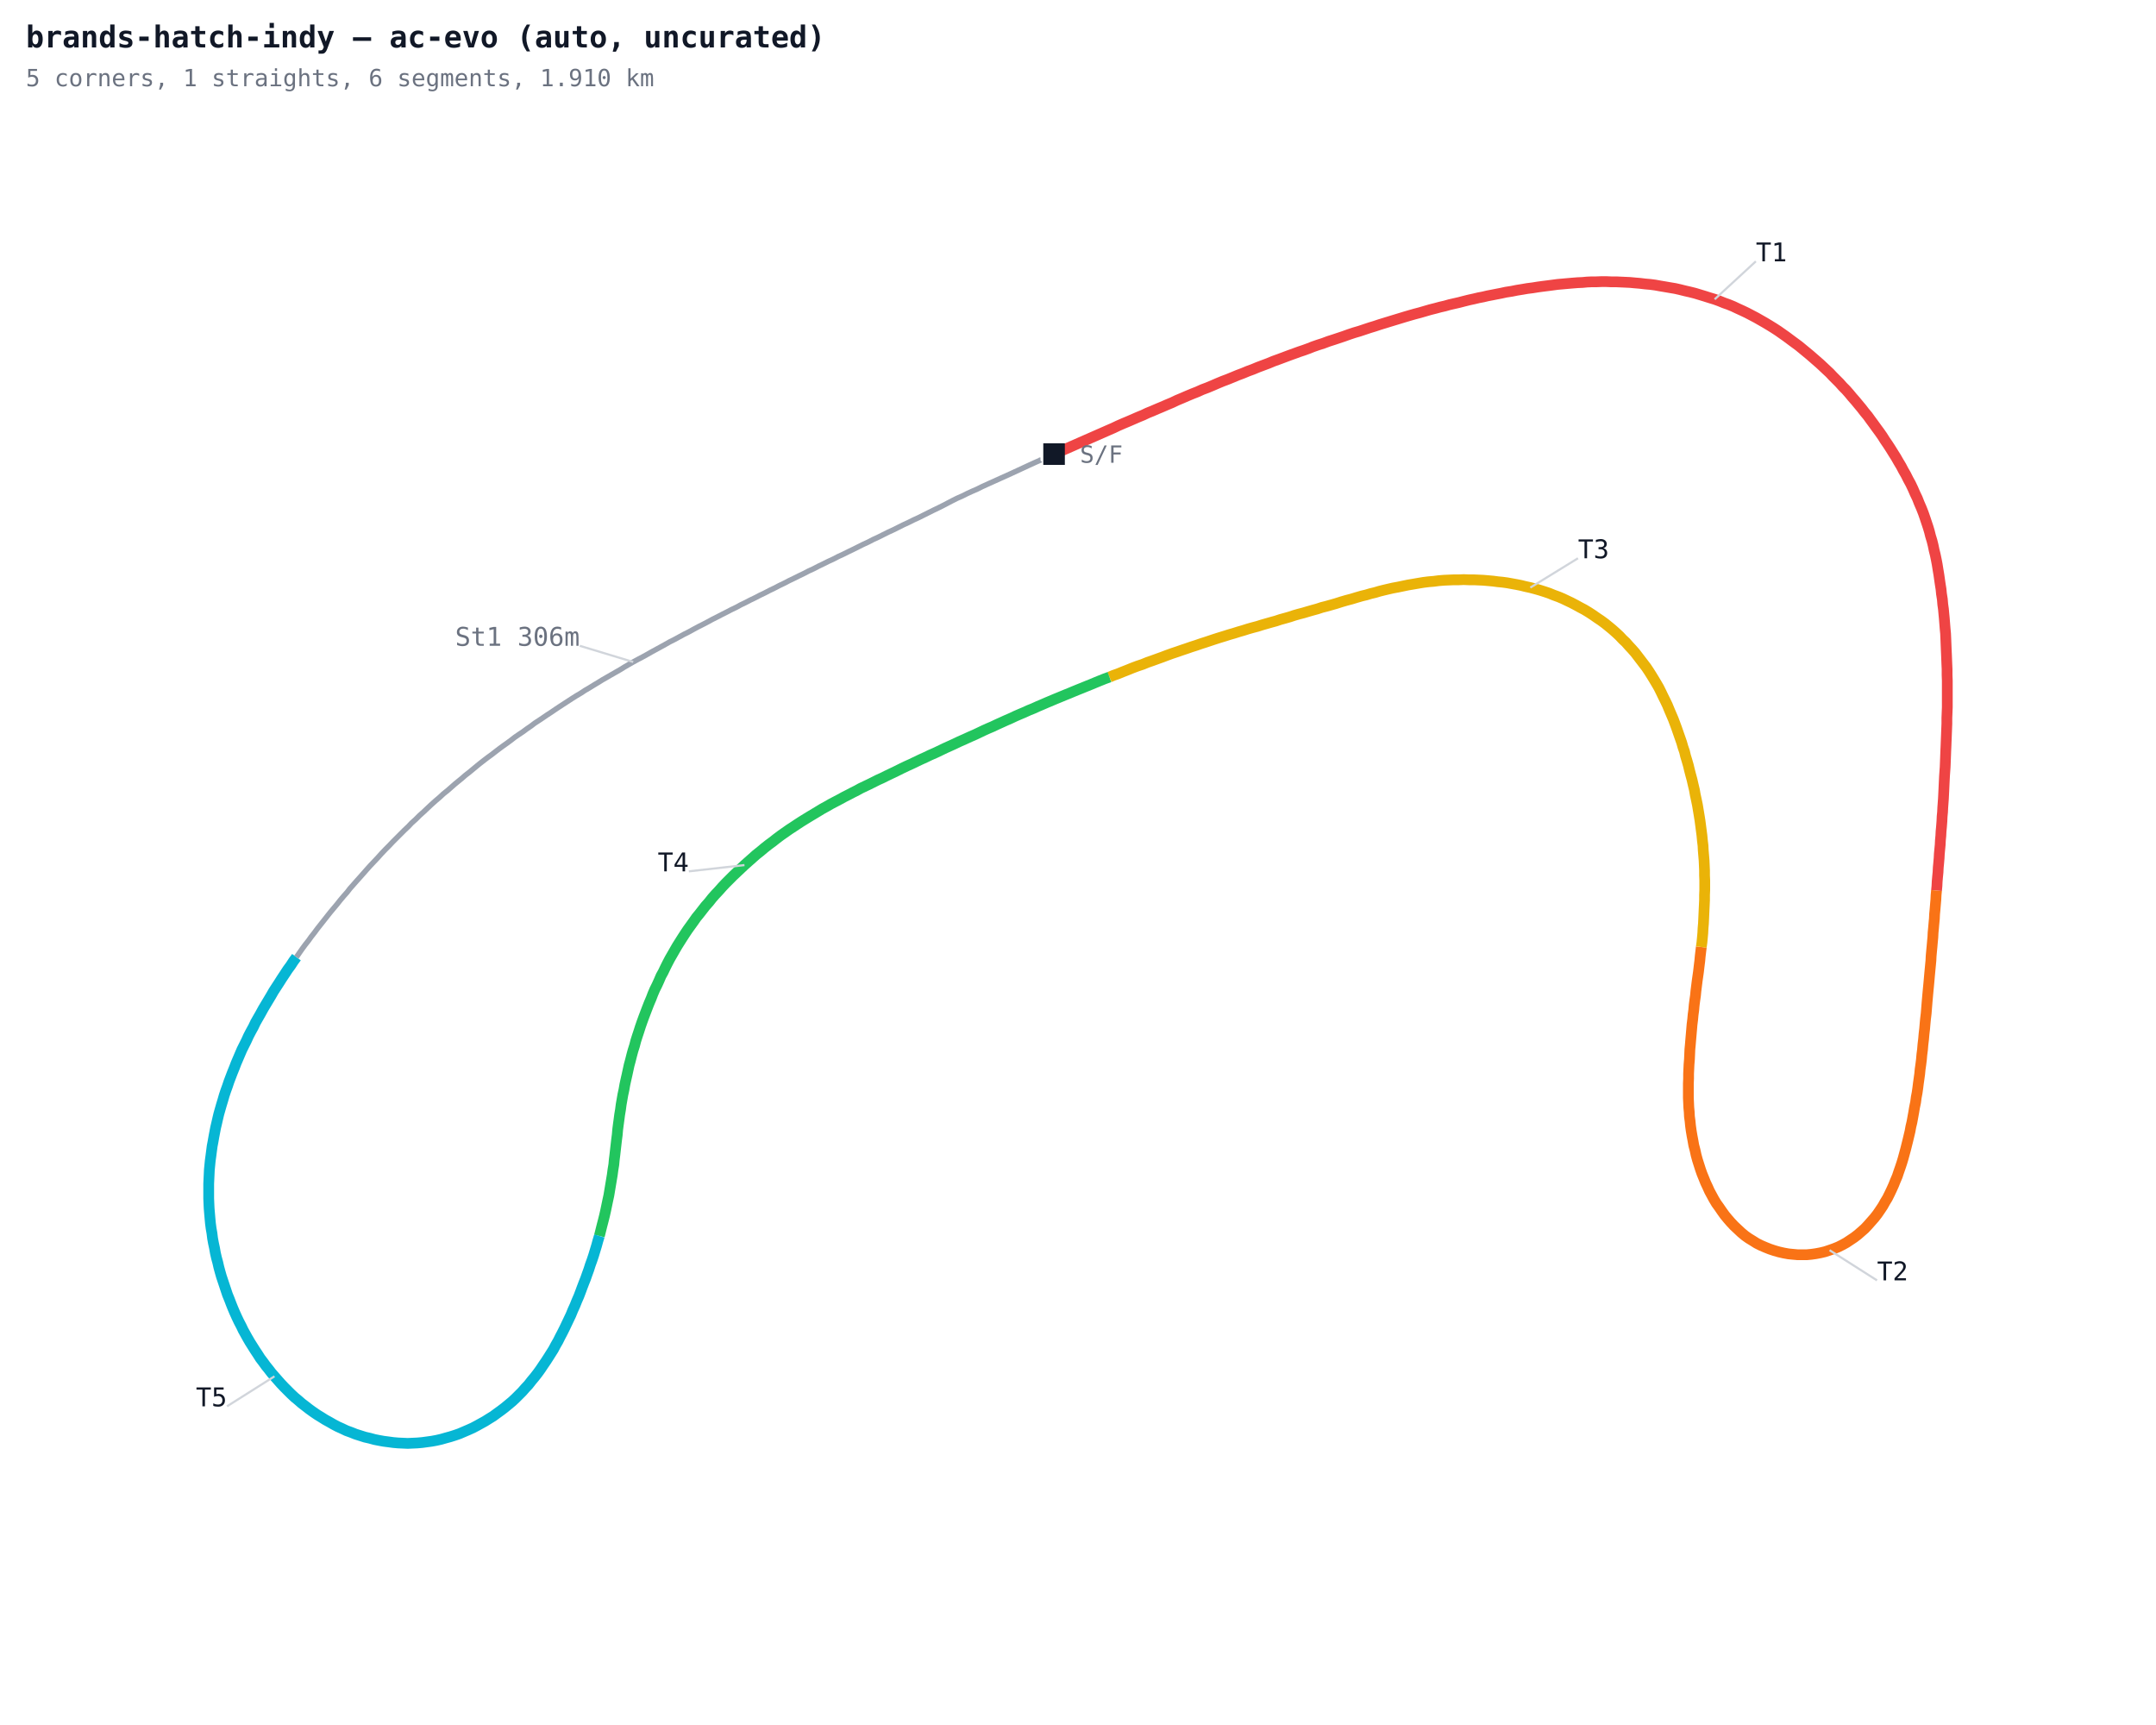
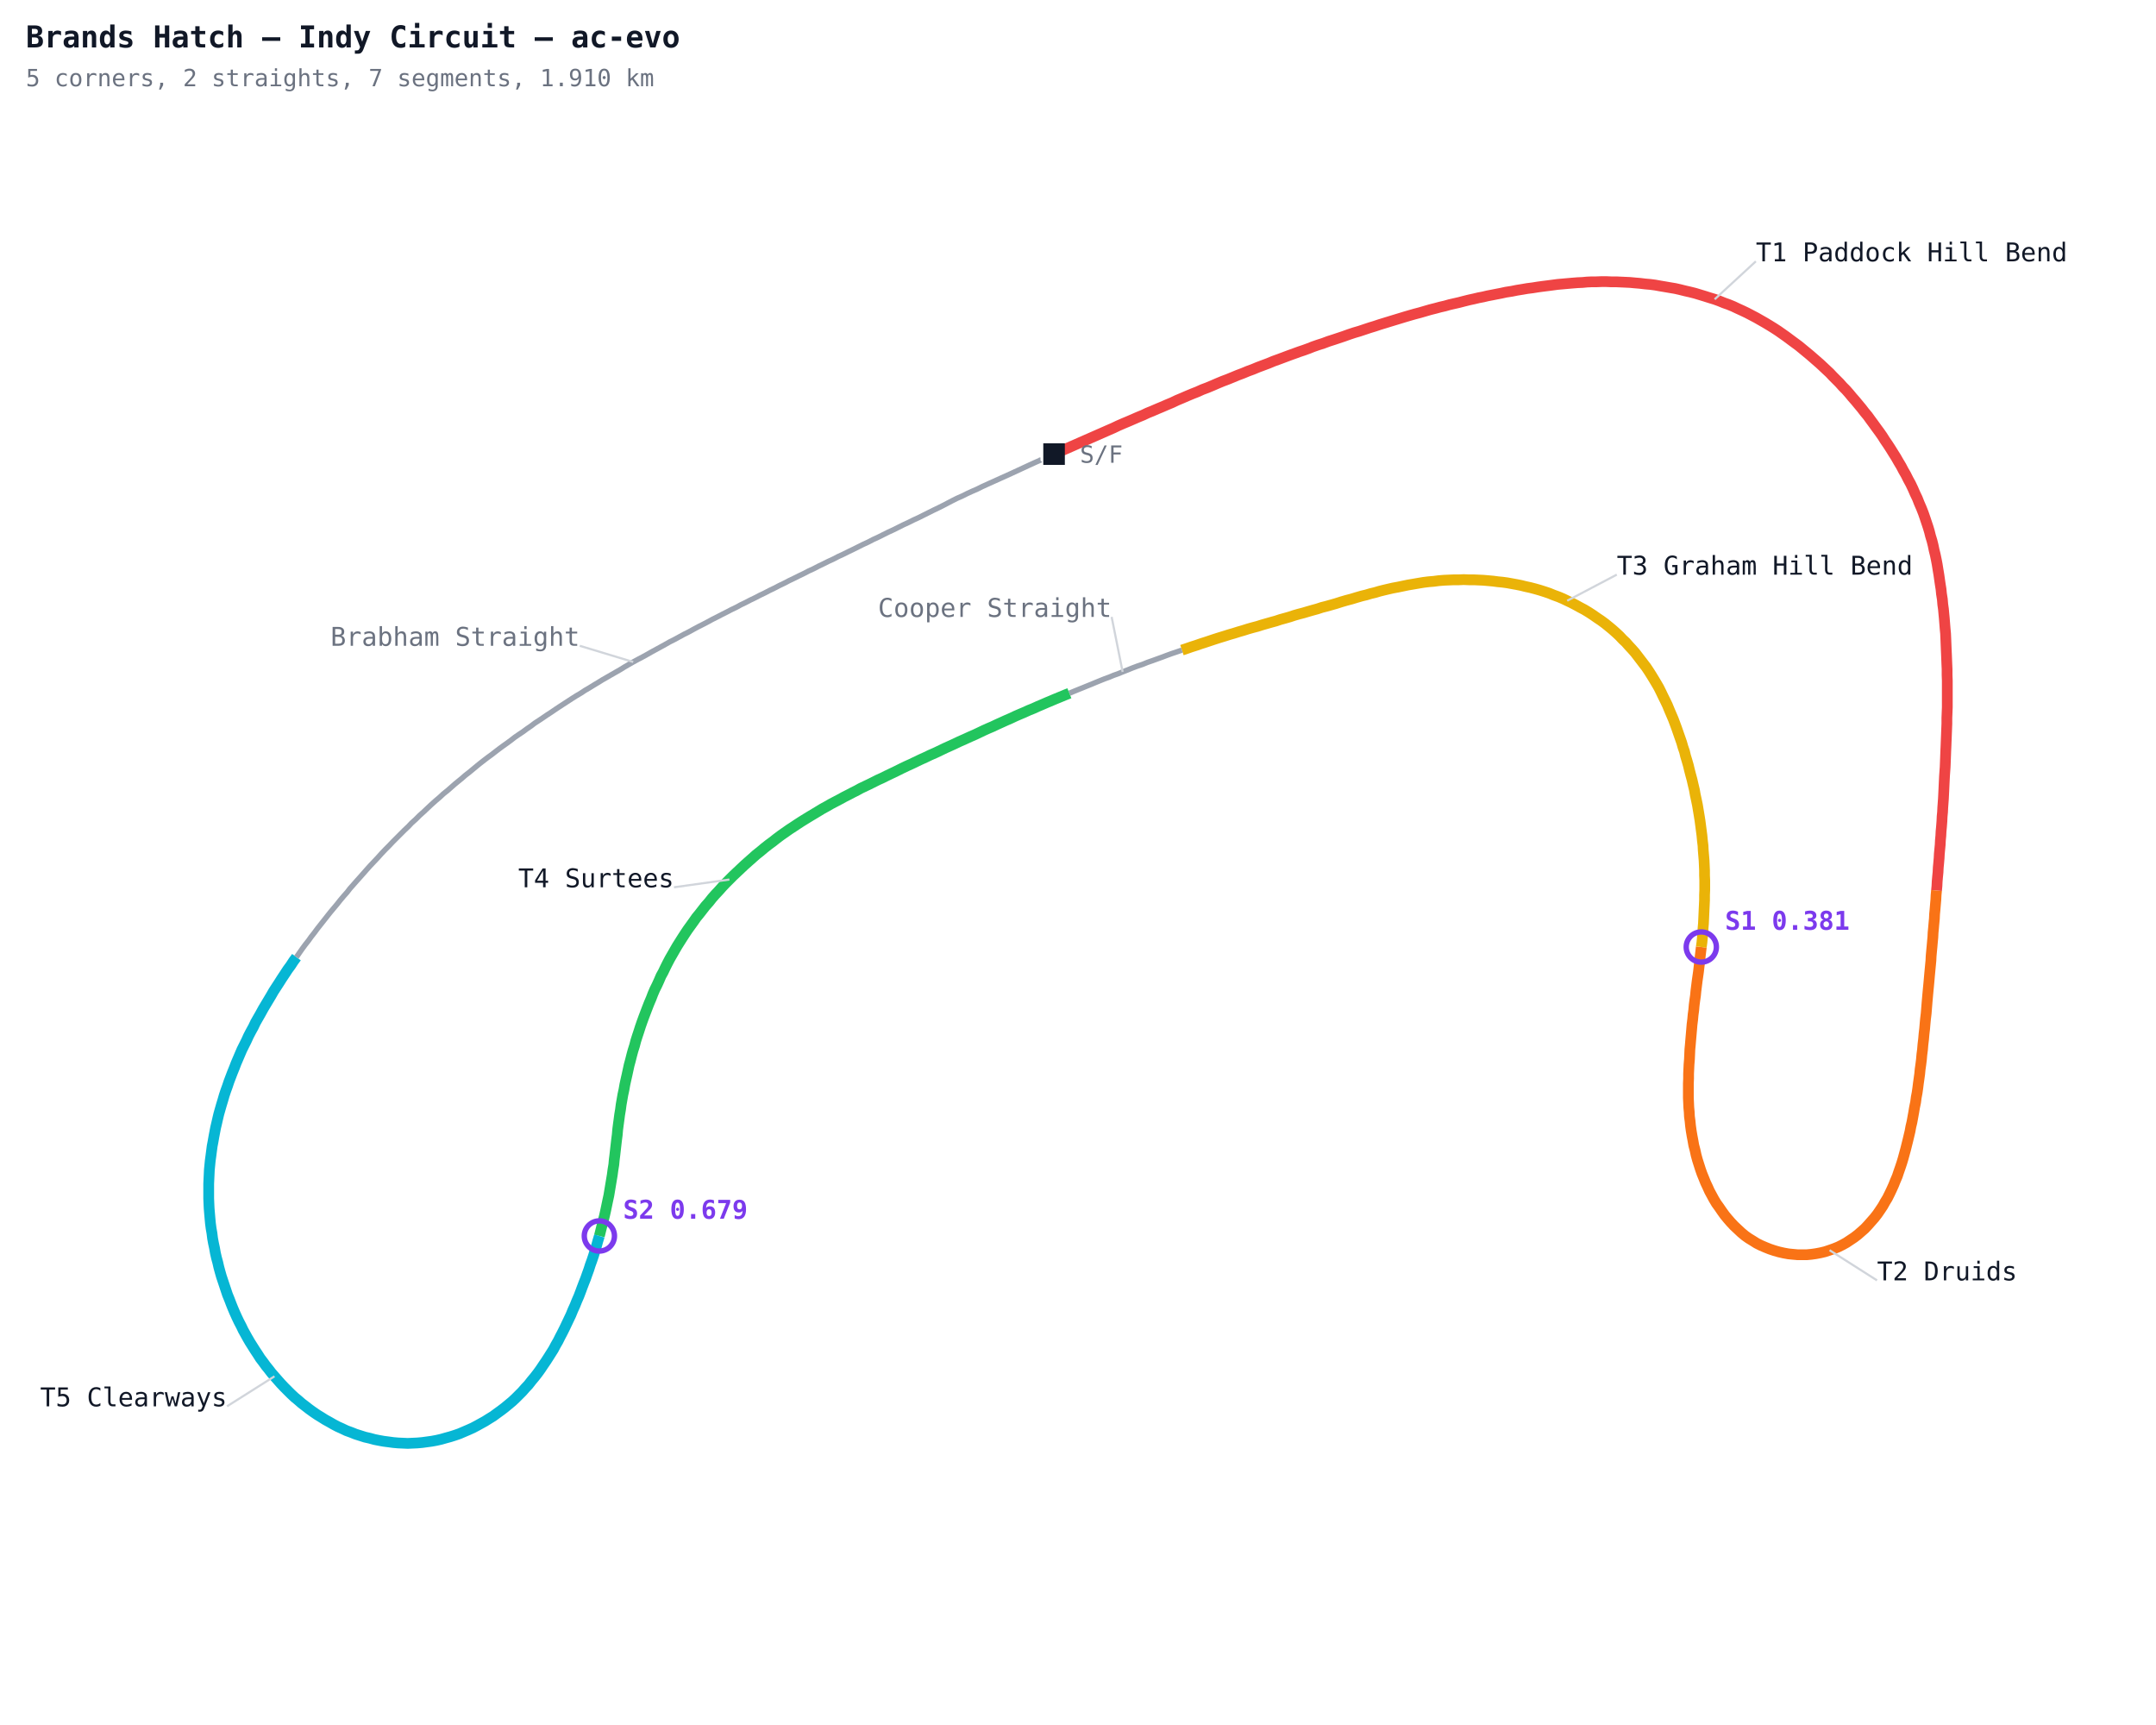
<svg xmlns="http://www.w3.org/2000/svg" width="1000" height="800" viewBox="0 0 1000 800">
  <defs>
    <style>
      .name { font-family: monospace; font-size: 12px; }
      .sector { font-family: monospace; font-size: 12px; fill: #7c3aed; font-weight: bold; }
      .title { font-family: monospace; font-size: 14px; fill: #111827; font-weight: bold; }
      .sub { font-family: monospace; font-size: 11px; fill: #6b7280; }
    </style>
  </defs>
  <rect width="1000" height="800" fill="#ffffff" />
  <polyline fill="none" stroke="#ef4444" stroke-width="5" points="488.9,210.6 488.9,210.6 488.9,210.5 489.2,210.4 489.8,210.2 491.3,209.5 494.1,208.3 500.9,205.3 514.1,199.5 516.4,198.5 518.7,197.4 521.0,196.4 523.4,195.4 525.7,194.4 528.0,193.4 530.2,192.5 532.3,191.5 534.3,190.7 536.6,189.7 539.0,188.7 541.3,187.7 543.7,186.7 546.0,185.6 548.4,184.6 550.7,183.6 553.1,182.6 555.4,181.7 557.6,180.7 560.0,179.8 562.4,178.8 564.7,177.8 567.1,176.8 569.5,175.9 571.7,175.0 574.1,174.0 576.5,173.1 578.9,172.1 581.1,171.3 583.5,170.3 585.9,169.4 588.3,168.5 590.7,167.5 593.2,166.6 595.6,165.7 598.0,164.8 600.5,163.9 602.7,163.1 604.8,162.4 607.0,161.6 609.0,160.8 611.3,160.0 613.8,159.2 616.2,158.3 618.7,157.5 620.8,156.8 623.2,156.0 625.7,155.1 628.1,154.3 630.5,153.6 632.9,152.8 635.3,152.0 637.6,151.3 640.0,150.5 642.3,149.8 644.9,149.0 647.2,148.3 649.5,147.6 651.8,146.9 654.2,146.2 656.3,145.6 658.6,145.0 661.0,144.3 663.4,143.6 665.8,143.0 668.0,142.4 670.2,141.9 672.3,141.3 674.5,140.8 676.7,140.3 679.0,139.7 681.4,139.1 683.7,138.6 685.8,138.1 687.9,137.7 690.0,137.2 692.1,136.8 694.1,136.4 696.2,136.0 698.5,135.5 701.1,135.1 703.6,134.6 706.1,134.2 708.4,133.8 710.8,133.5 713.3,133.1 715.5,132.8 717.9,132.5 720.2,132.2 722.4,131.9 724.7,131.7 726.9,131.5 729.2,131.3 731.7,131.1 734.0,131.0 736.1,130.8 738.3,130.7 740.4,130.7 742.9,130.6 745.0,130.6 747.2,130.7 749.6,130.7 751.8,130.8 754.0,130.9 756.1,131.0 758.2,131.2 760.6,131.4 763.1,131.7 765.4,131.9 767.7,132.2 769.9,132.6 772.3,133.0 774.6,133.4 777.0,133.8 779.2,134.3 781.6,134.9 783.8,135.4 786.2,136.0 788.5,136.7 790.8,137.4 793.0,138.1 795.3,138.8 797.5,139.6 799.7,140.5 801.7,141.2 803.9,142.1 806.0,143.1 808.2,144.1 810.3,145.1 812.4,146.2 814.5,147.3 816.6,148.5 818.7,149.7 820.7,150.9 822.8,152.2 824.8,153.5 826.5,154.7 828.5,156.1 830.5,157.6 832.4,159.0 834.3,160.4 836.0,161.8 837.7,163.2 839.4,164.6 842.5,167.3 844.0,168.6 845.5,170.0 847.2,171.6 848.7,173.0 850.1,174.5 851.7,176.1 853.2,177.6 854.7,179.3 856.2,180.8 857.7,182.5 859.1,184.2 860.6,185.9 862.0,187.6 863.5,189.4 864.8,191.1 866.3,192.9 867.6,194.7 869.0,196.6 870.3,198.4 871.7,200.3 873.1,202.3 874.3,204.2 875.6,206.1 876.9,208.1 878.2,210.2 879.4,212.1 880.6,214.2 881.8,216.2 882.9,218.3 884.0,220.2 885.1,222.4 886.2,224.4 887.2,226.5 888.2,228.8 889.3,231.1 890.2,233.4 891.2,235.7 892.1,238.0 892.9,240.3 894.3,244.5 894.9,246.5 895.4,248.5 896.1,250.8 896.6,252.8 897.1,255.2 897.6,257.2 898.1,259.6 898.5,261.7 898.9,264.2 899.3,266.6 899.6,268.7 899.9,270.8 900.3,273.3 900.5,275.4 900.9,277.9 901.1,280.3 901.4,282.4 901.6,284.6 901.8,286.7 902.0,289.2 902.2,291.7 902.4,293.8 902.5,296.0 902.6,298.5 902.7,301.0 902.8,303.2 902.9,305.7 903.0,308.2 903.1,310.4 903.1,313.1 903.2,315.6 903.2,318.1 903.2,320.3 903.2,322.9 903.2,325.4 903.2,328.0 903.1,330.5 903.0,333.0 903.0,335.6 902.9,338.1 902.8,340.7 902.7,343.2 902.6,345.8 902.5,348.0 902.4,350.6 902.3,353.3 902.2,355.8 901.9,360.0 901.7,364.1 901.6,366.3 901.4,370.4 901.1,374.5 901.0,376.6 900.8,378.7 900.7,380.9 900.5,383.5 900.3,385.6 900.2,387.6 900.0,389.7 899.9,391.8 899.7,393.9 899.5,396.0 899.4,398.0 899.2,400.3 899.0,402.4 898.9,404.5 898.7,406.5 898.5,408.8 898.4,410.9 898.2,413.0" />
  <polyline fill="none" stroke="#f97316" stroke-width="5" points="898.2,413.0 898.0,415.1 897.9,417.2 897.7,419.5 897.5,421.9 897.3,424.0 897.2,426.1 897.0,428.2 896.8,430.5 896.6,432.6 896.5,434.7 896.3,436.8 896.1,439.1 895.9,441.2 895.7,443.4 895.6,445.5 895.4,447.6 895.2,449.7 895.0,451.8 894.8,454.1 894.6,456.3 894.4,458.4 894.2,460.5 894.0,462.7 893.8,465.0 893.6,467.5 893.4,470.0 893.1,472.5 892.9,474.6 892.7,477.0 892.4,479.6 892.2,481.9 891.9,484.4 891.7,486.8 891.4,489.1 891.2,491.4 890.9,493.8 890.6,495.9 890.4,498.0 890.1,500.2 889.8,502.3 889.5,504.7 889.2,506.8 888.8,508.9 888.5,511.2 888.0,513.6 887.6,516.0 887.2,518.2 886.8,520.4 886.3,522.5 885.9,524.7 885.4,526.8 884.9,528.9 884.4,530.9 883.9,532.9 883.3,535.1 882.7,537.3 882.1,539.3 881.4,541.4 880.7,543.4 880.0,545.5 879.1,547.6 878.3,549.6 877.4,551.6 876.4,553.7 875.4,555.7 874.3,557.5 873.3,559.3 872.1,561.1 870.8,563.0 869.4,564.8 867.9,566.5 866.4,568.2 864.9,569.8 863.3,571.2 861.7,572.6 860.0,573.9 858.2,575.1 856.4,576.3 854.6,577.3 852.6,578.3 850.6,579.1 848.6,579.8 846.5,580.5 844.4,581.0 842.3,581.4 840.2,581.7 838.1,581.9 835.9,581.9 833.7,581.9 831.5,581.7 829.5,581.5 827.3,581.1 825.1,580.6 823.0,580.0 820.9,579.3 818.9,578.5 816.8,577.6 814.8,576.6 812.9,575.4 811.1,574.3 809.4,573.1 807.6,571.6 805.9,570.0 804.3,568.5 802.8,566.9 801.4,565.3 800.0,563.6 798.7,561.8 797.4,559.9 796.1,558.1 794.9,556.1 792.9,552.4 792.0,550.4 791.1,548.5 790.3,546.5 789.4,544.3 788.7,542.3 788.0,540.1 787.3,537.9 786.7,535.7 786.2,533.4 785.6,531.1 785.2,528.8 784.8,526.7 784.4,524.3 784.1,522.1 783.9,520.0 783.6,517.8 783.5,515.7 783.3,513.6 783.2,511.3 783.1,509.1 783.1,506.9 783.1,504.7 783.1,502.5 783.2,500.3 783.2,498.0 783.3,495.9 783.4,493.7 783.6,491.3 783.7,489.1 783.8,486.7 784.0,484.6 784.2,482.2 784.4,479.9 784.6,477.6 784.8,475.2 785.1,472.8 785.3,470.6 785.6,468.4 785.8,466.1 786.1,463.8 786.4,461.7 786.6,459.6 786.9,457.2 787.2,454.8 787.5,452.7 787.8,450.6 788.1,448.0 788.4,445.6 788.6,443.4 789.1,439.2" />
-   <polyline fill="none" stroke="#eab308" stroke-width="5" points="789.1,439.2 789.4,437.0 789.6,434.9 789.8,432.7 789.9,430.6 790.1,428.3 790.2,426.2 790.3,423.9 790.4,421.7 790.5,419.6 790.6,417.4 790.6,415.1 790.7,412.8 790.7,410.6 790.7,408.2 790.6,406.0 790.6,403.7 790.5,401.4 790.4,399.1 790.2,396.7 790.0,394.3 789.9,392.2 789.6,389.7 789.4,387.5 789.1,385.2 788.8,382.9 788.5,380.6 788.1,378.1 787.7,375.7 787.3,373.3 786.8,370.9 786.3,368.6 785.9,366.3 785.3,363.8 784.8,361.6 784.2,359.4 783.6,357.1 783.1,355.0 782.5,352.9 781.8,350.6 781.3,348.5 780.6,346.5 780.0,344.4 779.2,342.1 778.5,340.1 777.7,337.8 777.0,335.9 776.1,333.5 775.2,331.4 774.3,329.3 773.4,327.1 772.4,325.0 771.4,323.0 770.4,320.9 769.4,318.9 768.3,317.0 767.1,315.0 766.0,313.2 764.8,311.3 763.6,309.5 762.3,307.8 761.0,306.1 759.7,304.4 758.4,302.7 756.9,301.0 755.5,299.5 754.1,297.9 752.6,296.5 751.2,295.0 749.6,293.5 747.8,291.9 746.1,290.5 744.5,289.2 742.6,287.8 740.8,286.6 738.8,285.2 736.8,283.9 734.8,282.7 732.9,281.7 730.9,280.6 728.8,279.5 726.9,278.6 724.8,277.6 722.9,276.8 720.7,276.0 718.5,275.1 716.4,274.4 714.2,273.7 712.1,273.1 709.8,272.5 707.5,272.0 705.5,271.5 703.5,271.1 701.3,270.7 699.1,270.3 696.9,270.0 694.8,269.8 692.5,269.5 690.3,269.3 688.0,269.1 685.8,269.0 683.6,268.9 681.2,268.9 678.9,268.8 676.7,268.9 674.4,268.9 672.0,269.0 669.7,269.1 667.3,269.3 665.0,269.6 662.6,269.8 660.2,270.1 657.8,270.5 655.5,270.9 653.1,271.3 650.7,271.8 648.3,272.3 646.1,272.7 643.9,273.2 641.8,273.7 639.8,274.2 637.8,274.8 635.7,275.3 633.7,275.9 631.6,276.4 629.2,277.1 626.9,277.8 624.6,278.4 622.2,279.1 619.7,279.9 617.6,280.5 615.1,281.2 613.1,281.7 611.0,282.4 608.8,283.0 606.7,283.6 604.7,284.2 602.4,284.8 600.3,285.4 598.2,286.1 596.1,286.7 593.9,287.3 591.8,288.0 589.6,288.6 587.5,289.2 585.4,289.8 583.2,290.5 580.9,291.1 578.8,291.7 576.6,292.4 574.5,293.0 572.3,293.7 570.2,294.3 568.0,295.0 565.7,295.7 563.5,296.4 561.4,297.1 559.3,297.8 557.1,298.5 554.8,299.3 552.6,300.0 550.3,300.8 548.2,301.5 545.9,302.3 543.5,303.1 541.3,303.9 539.2,304.7 536.7,305.6 534.5,306.4 532.2,307.2 530.0,308.1 527.6,308.9 525.2,309.8 523.0,310.7 520.7,311.6 518.5,312.5 516.5,313.2 514.6,314.0" />
-   <polyline fill="none" stroke="#22c55e" stroke-width="5" points="514.6,314.0 512.4,314.8 510.4,315.6 508.2,316.5 506.3,317.3 504.3,318.1 502.1,319.0 500.1,319.8 497.9,320.7 496.0,321.5 494.0,322.3 491.6,323.3 489.4,324.2 487.5,325.0 485.6,325.8 483.3,326.8 481.4,327.6 479.2,328.6 477.2,329.4 475.0,330.4 473.1,331.2 470.8,332.2 468.9,333.1 466.6,334.1 464.4,335.1 462.4,336.0 460.3,337.0 458.4,337.8 456.4,338.7 454.1,339.8 452.2,340.7 449.9,341.7 447.5,342.8 445.0,343.9 442.7,345.0 440.5,346.0 438.5,346.9 436.2,348.0 433.9,349.1 431.4,350.2 429.1,351.3 427.1,352.2 424.8,353.3 422.5,354.4 420.5,355.3 418.2,356.4 415.8,357.6 413.5,358.7 411.2,359.8 409.2,360.8 407.2,361.7 405.0,362.8 403.0,363.8 401.1,364.7 399.2,365.6 397.4,366.6 395.4,367.6 393.5,368.6 391.7,369.5 389.7,370.6 387.8,371.6 385.5,372.8 383.6,373.9 381.4,375.1 379.6,376.2 377.6,377.4 375.6,378.6 373.8,379.7 371.7,381.0 369.7,382.3 367.9,383.5 366.2,384.6 364.2,386.0 362.2,387.4 360.2,388.9 358.3,390.4 356.4,391.8 354.5,393.3 352.6,394.9 350.7,396.4 348.8,398.1 347.1,399.6 345.3,401.2 343.5,402.9 341.8,404.5 340.0,406.2 338.3,407.9 336.6,409.6 335.0,411.3 333.4,413.1 331.8,414.8 330.3,416.5 328.8,418.4 327.2,420.2 325.8,422.0 324.4,423.8 323.0,425.5 321.6,427.5 320.3,429.3 319.0,431.1 317.8,432.9 316.5,434.9 315.3,436.8 314.1,438.7 313.0,440.6 311.8,442.7 310.7,444.6 309.6,446.7 308.6,448.7 307.6,450.8 306.6,452.6 305.7,454.7 304.7,456.9 303.7,458.9 302.8,461.0 302.0,463.1 301.1,465.2 300.2,467.5 299.4,469.6 298.6,471.7 297.8,473.9 297.0,476.2 296.3,478.4 295.6,480.5 294.9,482.7 294.3,485.0 293.6,487.2 293.0,489.4 292.4,491.8 291.8,494.0 291.3,496.3 290.8,498.6 290.3,500.8 289.8,503.1 289.4,505.4 288.9,507.7 288.5,510.0 288.1,512.3 287.8,514.6 287.4,517.0 287.1,519.3 286.8,521.5 286.5,523.8 286.3,526.2 286.0,528.5 285.7,531.1 285.2,535.5 284.9,537.9 284.7,540.1 284.3,542.5 284.0,544.8 283.6,547.2 283.2,549.6 282.8,552.0 282.4,554.4 281.9,556.7 281.4,559.1 280.9,561.5 280.4,563.7 279.8,566.1 279.2,568.4 278.6,570.8 278.0,573.2" />
+   <polyline fill="none" stroke="#eab308" stroke-width="5" points="789.1,439.2 789.4,437.0 789.6,434.9 789.8,432.7 789.9,430.6 790.1,428.3 790.2,426.2 790.3,423.9 790.4,421.7 790.5,419.6 790.6,417.4 790.6,415.1 790.7,412.8 790.7,410.6 790.7,408.2 790.6,406.0 790.6,403.7 790.5,401.4 790.4,399.1 790.2,396.7 790.0,394.3 789.9,392.2 789.6,389.7 789.4,387.5 789.1,385.2 788.8,382.9 788.5,380.6 788.1,378.1 787.7,375.7 787.3,373.3 786.8,370.9 786.3,368.6 785.9,366.3 785.3,363.8 784.8,361.6 784.2,359.4 783.6,357.1 783.1,355.0 782.5,352.9 781.8,350.6 781.3,348.5 780.6,346.5 780.0,344.4 779.2,342.1 778.5,340.1 777.7,337.8 777.0,335.9 776.1,333.5 775.2,331.4 774.3,329.3 773.4,327.1 772.4,325.0 771.4,323.0 770.4,320.9 769.4,318.9 768.3,317.0 767.1,315.0 766.0,313.2 764.8,311.3 763.6,309.5 762.3,307.8 761.0,306.1 759.7,304.4 758.4,302.7 756.9,301.0 755.5,299.5 754.1,297.9 752.6,296.5 751.2,295.0 749.6,293.5 747.8,291.9 746.1,290.5 744.5,289.2 742.6,287.8 740.8,286.6 738.8,285.2 736.8,283.9 734.8,282.7 732.9,281.7 730.9,280.6 728.8,279.5 726.9,278.6 724.8,277.6 722.9,276.8 720.7,276.0 718.5,275.1 716.4,274.4 714.2,273.7 712.1,273.1 709.8,272.5 707.5,272.0 705.5,271.5 703.5,271.1 701.3,270.7 699.1,270.3 696.9,270.0 694.8,269.8 692.5,269.5 690.3,269.3 688.0,269.1 685.8,269.0 683.6,268.9 681.2,268.9 678.9,268.8 676.7,268.9 674.4,268.9 672.0,269.0 669.7,269.1 667.3,269.3 665.0,269.6 662.6,269.8 660.2,270.1 657.8,270.5 655.5,270.9 653.1,271.3 650.7,271.8 648.3,272.3 646.1,272.7 643.9,273.2 641.8,273.7 639.8,274.2 637.8,274.8 635.7,275.3 633.7,275.9 631.6,276.4 629.2,277.1 626.9,277.8 624.6,278.4 622.2,279.1 619.7,279.9 617.6,280.5 615.1,281.2 613.1,281.7 611.0,282.4 608.8,283.0 606.7,283.6 604.7,284.2 602.4,284.8 600.3,285.4 598.2,286.1 596.1,286.7 593.9,287.3 591.8,288.0 589.6,288.6 587.5,289.2 585.4,289.8 583.2,290.5 580.9,291.1 578.8,291.7 576.6,292.4 574.5,293.0 572.3,293.7 570.2,294.3 568.0,295.0 565.7,295.7 563.5,296.4 561.4,297.1 559.3,297.8 557.1,298.5 554.8,299.3 552.6,300.0 550.3,300.8 548.2,301.5" />
+   <polyline fill="none" stroke="#9ca3af" stroke-width="2.5" points="548.2,301.5 545.9,302.3 543.5,303.1 541.3,303.9 539.2,304.7 536.7,305.6 534.5,306.4 532.2,307.2 530.0,308.1 527.6,308.9 525.2,309.8 523.0,310.7 520.7,311.6 518.5,312.5 516.5,313.2 514.6,314.0 512.4,314.8 510.4,315.6 508.2,316.5 506.3,317.3 504.3,318.1 502.1,319.0 500.1,319.8 497.9,320.7 496.0,321.5" />
+   <polyline fill="none" stroke="#22c55e" stroke-width="5" points="496.0,321.5 494.0,322.3 491.6,323.3 489.4,324.2 487.5,325.0 485.6,325.8 483.3,326.8 481.4,327.6 479.2,328.6 477.2,329.4 475.0,330.4 473.1,331.2 470.8,332.2 468.9,333.1 466.6,334.1 464.4,335.1 462.4,336.0 460.3,337.0 458.4,337.8 456.4,338.7 454.1,339.8 452.2,340.7 449.9,341.7 447.5,342.8 445.0,343.9 442.7,345.0 440.5,346.0 438.5,346.9 436.2,348.0 433.9,349.1 431.4,350.2 429.1,351.3 427.1,352.2 424.8,353.3 422.5,354.4 420.5,355.3 418.2,356.4 415.8,357.6 413.5,358.7 411.2,359.8 409.2,360.8 407.2,361.7 405.0,362.8 403.0,363.8 401.1,364.7 399.2,365.6 397.4,366.6 395.4,367.6 393.5,368.6 391.7,369.5 389.7,370.6 387.8,371.6 385.5,372.8 383.6,373.9 381.4,375.1 379.6,376.2 377.6,377.4 375.6,378.6 373.8,379.7 371.7,381.0 369.7,382.3 367.9,383.5 366.2,384.6 364.2,386.0 362.2,387.4 360.2,388.9 358.3,390.4 356.4,391.8 354.5,393.3 352.6,394.9 350.7,396.4 348.8,398.1 347.1,399.6 345.3,401.2 343.5,402.9 341.8,404.5 340.0,406.2 338.3,407.9 336.6,409.6 335.0,411.3 333.4,413.1 331.8,414.8 330.3,416.5 328.8,418.4 327.2,420.2 325.8,422.0 324.4,423.8 323.0,425.5 321.6,427.5 320.3,429.3 319.0,431.1 317.8,432.9 316.5,434.9 315.3,436.8 314.1,438.7 313.0,440.6 311.8,442.7 310.7,444.6 309.6,446.7 308.6,448.7 307.6,450.8 306.6,452.6 305.7,454.7 304.7,456.9 303.7,458.9 302.8,461.0 302.0,463.1 301.1,465.2 300.2,467.5 299.4,469.6 298.6,471.7 297.8,473.9 297.0,476.2 296.3,478.4 295.6,480.5 294.9,482.7 294.3,485.0 293.6,487.2 293.0,489.4 292.4,491.8 291.8,494.0 291.3,496.3 290.8,498.6 290.3,500.8 289.8,503.1 289.4,505.4 288.9,507.7 288.5,510.0 288.1,512.3 287.8,514.6 287.4,517.0 287.1,519.3 286.8,521.5 286.5,523.8 286.3,526.2 286.0,528.5 285.7,531.1 285.2,535.5 284.9,537.9 284.7,540.1 284.3,542.5 284.0,544.8 283.6,547.2 283.2,549.6 282.8,552.0 282.4,554.4 281.9,556.7 281.4,559.1 280.9,561.5 280.4,563.7 279.8,566.1 279.2,568.4 278.6,570.8 278.0,573.2" />
  <polyline fill="none" stroke="#06b6d4" stroke-width="5" points="278.0,573.2 277.3,575.5 276.7,577.7 276.0,580.0 275.3,582.3 274.6,584.4 273.8,586.6 273.1,588.8 272.3,591.0 271.6,593.0 270.8,595.0 270.0,597.1 269.3,599.0 268.5,601.1 267.5,603.4 266.7,605.4 265.7,607.6 264.8,609.8 263.9,611.7 262.9,613.8 261.9,615.9 260.9,617.9 259.8,620.0 258.8,622.0 257.7,623.9 256.7,625.8 255.5,627.7 254.3,629.6 253.2,631.3 251.9,633.2 250.7,635.0 249.4,636.8 248.0,638.6 246.5,640.4 245.1,642.2 243.6,643.8 242.2,645.4 240.6,647.0 239.1,648.5 237.6,649.9 235.8,651.4 234.1,652.8 232.4,654.1 230.6,655.4 228.7,656.8 226.9,657.9 225.0,659.1 223.0,660.2 221.2,661.2 219.3,662.2 217.3,663.1 215.2,664.0 213.1,664.9 211.1,665.6 208.9,666.3 206.7,666.9 204.6,667.5 202.4,668.0 200.2,668.4 198.0,668.7 195.8,669.0 193.5,669.2 191.3,669.3 189.1,669.4 186.9,669.3 184.7,669.2 182.4,669.0 180.2,668.7 177.9,668.4 175.7,668.0 173.7,667.6 171.5,667.0 169.3,666.5 167.1,665.8 164.9,665.1 162.9,664.3 160.7,663.5 158.6,662.5 156.6,661.6 154.7,660.6 152.8,659.5 150.8,658.4 148.9,657.2 147.1,656.1 145.2,654.8 143.4,653.5 141.6,652.1 139.9,650.8 138.3,649.4 136.6,648.0 134.9,646.4 133.3,644.8 131.8,643.3 130.2,641.6 128.7,639.9 127.3,638.3 125.9,636.7 124.6,635.0 123.3,633.4 122.0,631.6 120.7,629.9 119.5,628.0 118.3,626.2 117.1,624.3 115.9,622.4 114.8,620.5 113.8,618.7 112.8,616.9 111.9,615.0 110.8,612.9 109.8,610.8 108.9,608.8 108.0,606.7 107.2,604.7 106.4,602.6 105.5,600.4 104.8,598.3 104.1,596.2 103.4,594.1 102.7,592.0 102.1,589.9 101.5,587.7 101.0,585.5 100.4,583.3 99.9,581.1 99.5,578.8 99.0,576.5 98.6,574.3 98.3,571.9 97.9,569.6 97.6,567.3 97.4,565.1 97.2,562.8 97.0,560.4 96.9,558.2 96.8,555.8 96.8,553.6 96.8,551.2 96.8,549.0 96.9,546.8 97.1,542.5 97.3,540.5 97.5,538.4 97.8,536.2 98.1,533.9 98.4,531.6 98.8,529.5 99.2,527.2 99.6,525.1 100.0,523.0 100.5,520.9 101.0,518.7 101.5,516.6 102.1,514.5 102.7,512.4 103.4,510.1 104.0,508.0 104.7,505.9 105.5,503.7 106.2,501.6 107.0,499.5 107.8,497.4 108.7,495.2 109.5,493.1 110.4,491.0 111.3,488.9 112.2,486.8 113.2,484.8 114.3,482.6 115.3,480.4 116.4,478.3 117.5,476.3 118.5,474.2 119.7,472.1 120.9,470.0 122.1,467.8 123.3,465.8 124.5,463.8 125.7,461.8 126.9,459.7 128.2,457.7 129.5,455.7 130.7,453.8 132.1,451.7 133.4,449.7 134.8,447.8 136.1,445.8 137.5,443.9" />
  <polyline fill="none" stroke="#9ca3af" stroke-width="2.5" points="137.5,443.9 138.8,442.0 140.2,440.0 141.6,438.1 143.1,436.2 144.3,434.5 145.8,432.6 147.2,430.7 148.7,428.8 150.2,426.9 151.7,425.0 153.2,423.1 154.7,421.3 156.3,419.4 157.8,417.5 159.4,415.6 161.0,413.8 162.3,412.1 163.9,410.3 165.3,408.7 167.0,406.8 168.6,405.0 170.0,403.4 171.7,401.5 173.5,399.6 175.2,397.8 176.9,395.9 178.7,394.0 180.5,392.2 182.2,390.4 184.0,388.6 185.8,386.8 187.6,385.0 189.4,383.3 190.9,381.7 192.8,380.0 194.6,378.2 196.5,376.5 198.4,374.7 200.0,373.2 202.0,371.4 204.0,369.7 205.6,368.2 207.6,366.6 209.2,365.2 210.9,363.7 212.6,362.3 214.2,361.0 215.8,359.6 217.6,358.2 219.3,356.8 221.1,355.3 222.7,354.0 224.5,352.6 226.2,351.3 228.0,350.0 229.8,348.6 231.5,347.3 233.4,345.9 235.1,344.7 237.0,343.3 238.8,341.9 240.7,340.6 242.5,339.4 244.4,338.0 246.3,336.7 248.0,335.4 250.0,334.1 251.8,332.9 253.7,331.6 255.7,330.3 257.6,329.0 259.4,327.8 261.4,326.5 263.4,325.2 265.4,323.9 267.3,322.7 269.5,321.4 271.3,320.2 273.2,319.1 275.3,317.8 277.3,316.6 279.4,315.3 281.5,314.1 283.4,313.0 285.5,311.8 287.6,310.6 289.7,309.3 291.6,308.2 293.7,307.0 295.9,305.8 298.0,304.7 300.0,303.6 302.1,302.4 304.3,301.2 306.5,300.0 308.5,298.9 310.6,297.7 312.8,296.6 315.0,295.4 317.2,294.2 319.4,293.1 321.4,292.0 323.8,290.7 326.0,289.6 328.3,288.4 330.3,287.3 332.5,286.2 334.8,285.0 337.0,283.9 339.1,282.8 341.4,281.7 343.6,280.5 345.7,279.5 348.0,278.3 350.1,277.3 352.4,276.1 354.7,275.0 357.0,273.8 359.1,272.8 361.4,271.6 363.7,270.5 366.0,269.3 368.1,268.3 370.5,267.1 372.8,266.0 375.1,264.8 377.3,263.8 379.6,262.6 381.9,261.5 384.1,260.4 386.5,259.3 388.8,258.1 391.0,257.1 393.4,255.9 395.7,254.8 397.9,253.7 400.3,252.5 402.7,251.4 405.0,250.2 407.2,249.2 409.6,248.0 412.0,246.8 414.4,245.7 416.6,244.6 419.0,243.4 421.4,242.3 423.8,241.1 426.0,240.1 428.4,238.9 430.8,237.7 433.0,236.6 435.3,235.5 437.5,234.4 441.7,232.2 443.9,231.1 446.4,230.0 448.6,228.9 451.0,227.8 453.3,226.8 455.5,225.7 458.8,224.2 469.0,219.6 477.2,215.8 480.5,214.3 481.9,213.7 482.4,213.5 482.5,213.4 482.6,213.4 482.6,213.4" />
  <line x1="795.3" y1="138.8" x2="814.4" y2="121.2" stroke="#d1d5db" stroke-width="1" />
-   <text x="814.4" y="121.2" text-anchor="start" class="name" fill="#111827">T1</text>
+   <text x="814.4" y="121.2" text-anchor="start" class="name" fill="#111827">T1 Paddock Hill Bend</text>
  <line x1="848.6" y1="579.8" x2="870.6" y2="593.8" stroke="#d1d5db" stroke-width="1" />
-   <text x="870.6" y="593.8" text-anchor="start" class="name" fill="#111827">T2</text>
-   <line x1="709.8" y1="272.5" x2="731.9" y2="258.9" stroke="#d1d5db" stroke-width="1" />
-   <text x="731.9" y="258.9" text-anchor="start" class="name" fill="#111827">T3</text>
-   <line x1="345.3" y1="401.2" x2="319.5" y2="404.1" stroke="#d1d5db" stroke-width="1" />
-   <text x="319.5" y="404.1" text-anchor="end" class="name" fill="#111827">T4</text>
+   <text x="870.6" y="593.8" text-anchor="start" class="name" fill="#111827">T2 Druids</text>
+   <line x1="726.9" y1="278.6" x2="749.9" y2="266.5" stroke="#d1d5db" stroke-width="1" />
+   <text x="749.9" y="266.5" text-anchor="start" class="name" fill="#111827">T3 Graham Hill Bend</text>
+   <line x1="520.7" y1="311.6" x2="515.6" y2="286.1" stroke="#d1d5db" stroke-width="1" />
+   <text x="515.6" y="286.1" text-anchor="end" class="name" fill="#6b7280">Cooper Straight</text>
+   <line x1="338.3" y1="407.9" x2="312.6" y2="411.5" stroke="#d1d5db" stroke-width="1" />
+   <text x="312.6" y="411.5" text-anchor="end" class="name" fill="#111827">T4 Surtees</text>
  <line x1="127.3" y1="638.3" x2="105.3" y2="652.2" stroke="#d1d5db" stroke-width="1" />
-   <text x="105.3" y="652.2" text-anchor="end" class="name" fill="#111827">T5</text>
+   <text x="105.3" y="652.2" text-anchor="end" class="name" fill="#111827">T5 Clearways</text>
  <line x1="293.7" y1="307.0" x2="268.9" y2="299.5" stroke="#d1d5db" stroke-width="1" />
-   <text x="268.9" y="299.5" text-anchor="end" class="name" fill="#6b7280">St1 306m</text>
+   <text x="268.9" y="299.5" text-anchor="end" class="name" fill="#6b7280">Brabham Straight</text>
+   <circle cx="789.1" cy="439.2" r="7" fill="none" stroke="#7c3aed" stroke-width="2.5" />
+   <text x="800.1" y="431.2" class="sector">S1 0.381</text>
+   <circle cx="278.0" cy="573.2" r="7" fill="none" stroke="#7c3aed" stroke-width="2.5" />
+   <text x="289.0" y="565.2" class="sector">S2 0.679</text>
  <rect x="483.9" y="205.6" width="10" height="10" fill="#111827" />
  <text x="500.9" y="214.6" class="sub">S/F</text>
-   <text class="title" x="12" y="22">brands-hatch-indy — ac-evo (auto, uncurated)</text>
-   <text class="sub" x="12" y="40">5 corners, 1 straights, 6 segments, 1.910 km</text>
+   <text class="title" x="12" y="22">Brands Hatch — Indy Circuit — ac-evo</text>
+   <text class="sub" x="12" y="40">5 corners, 2 straights, 7 segments, 1.910 km</text>
</svg>
